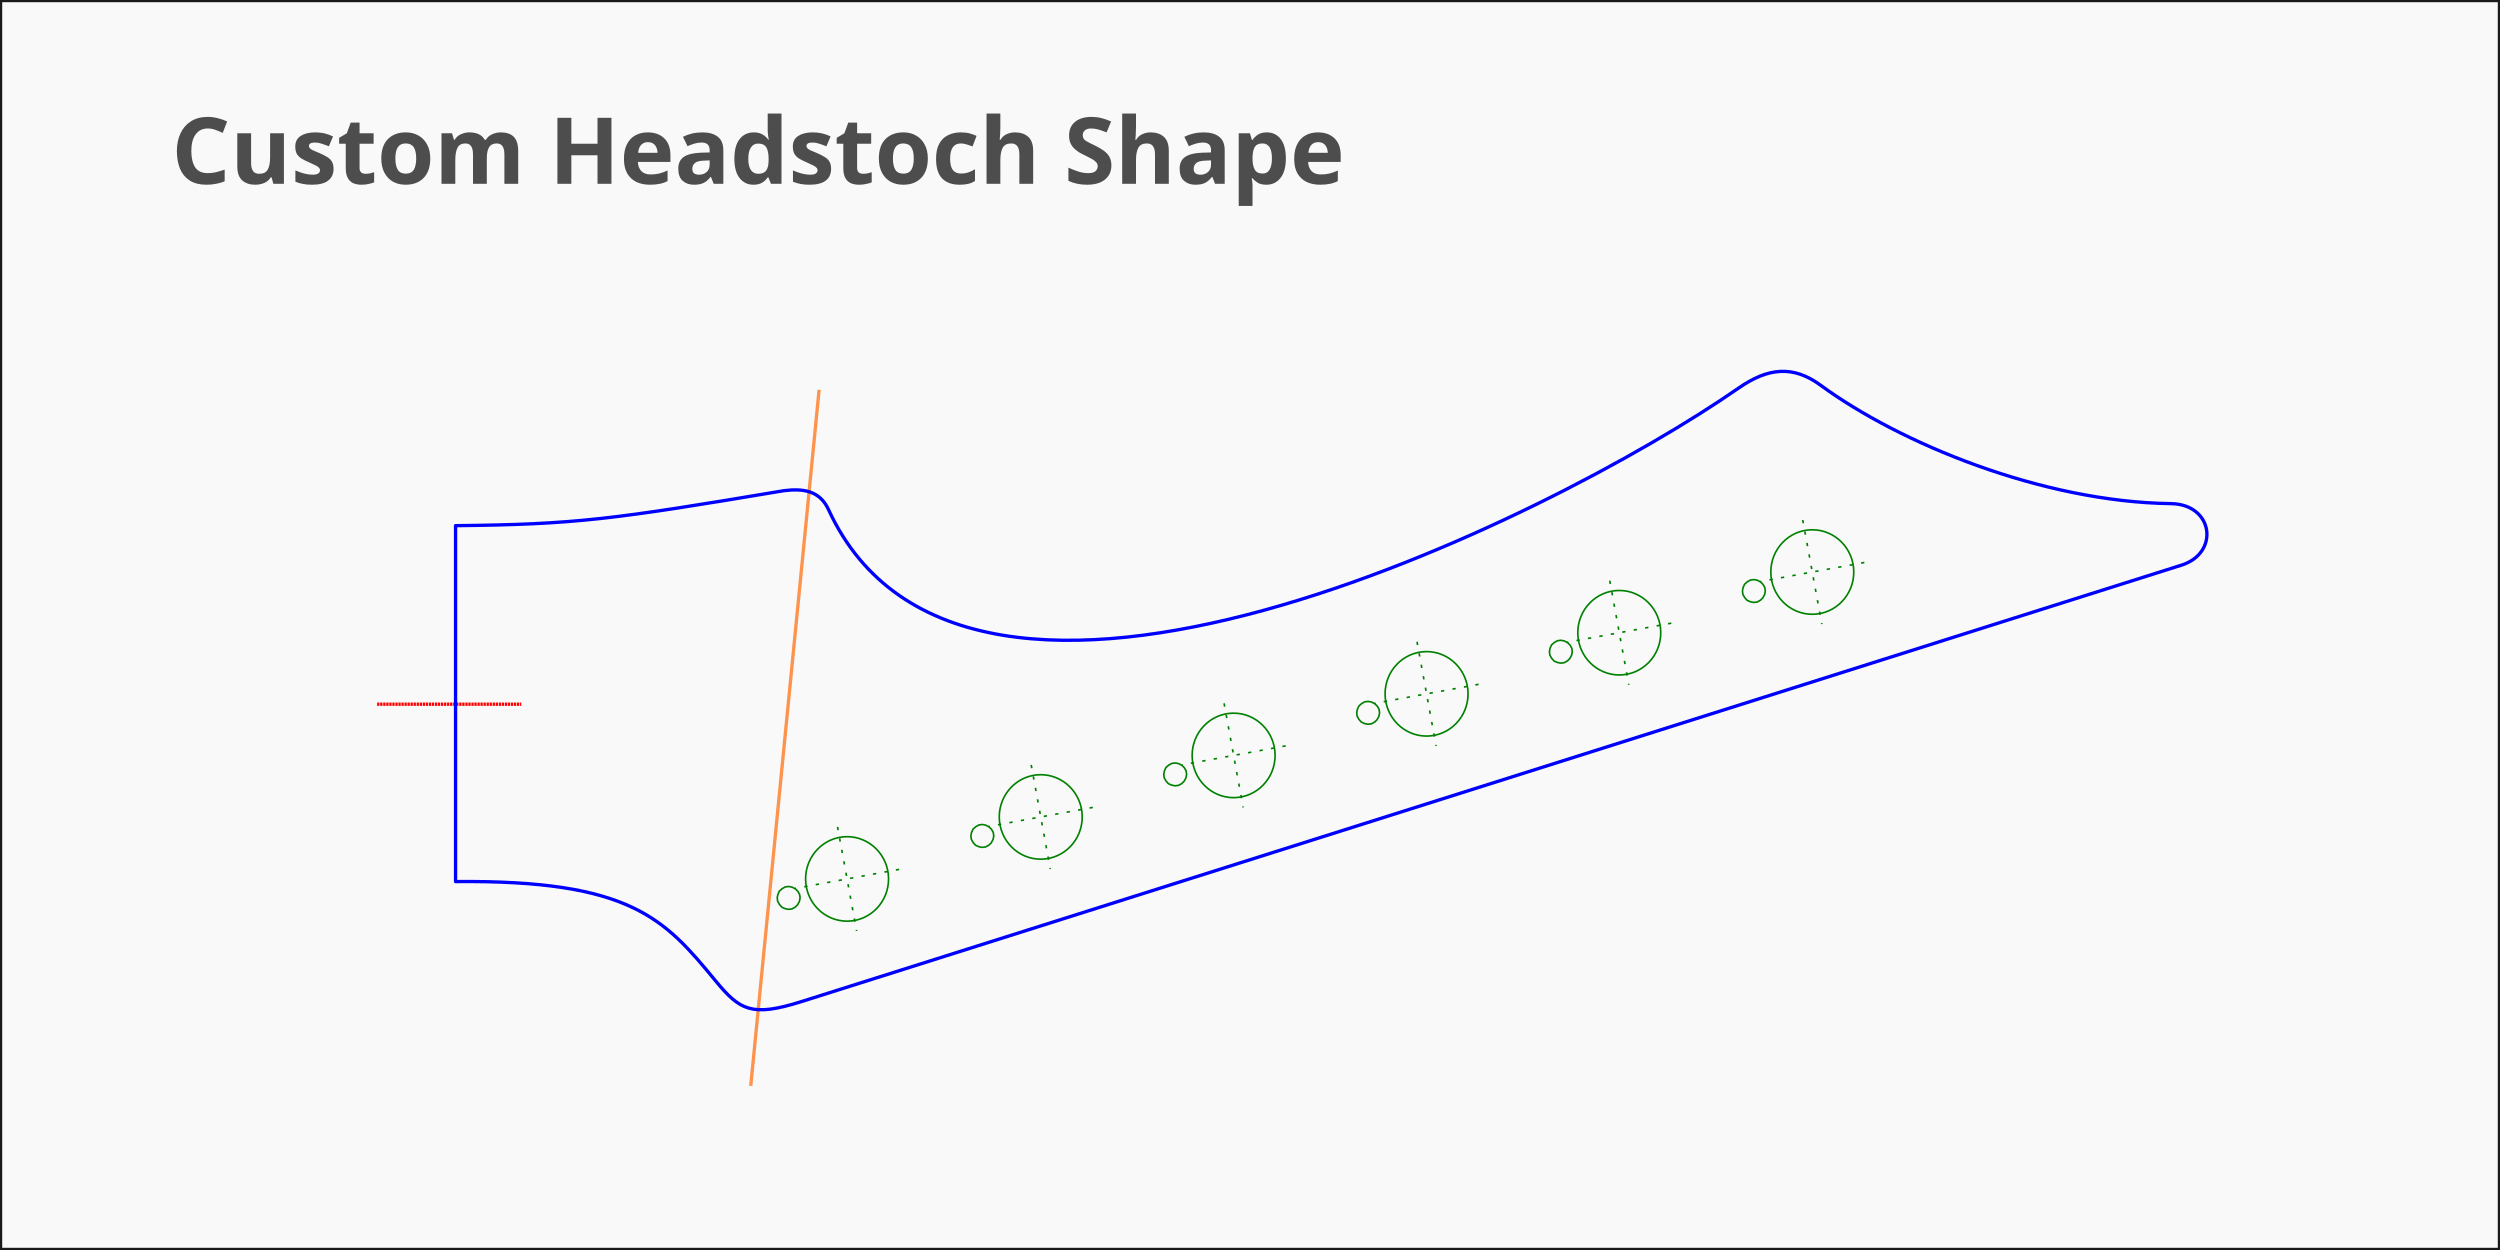
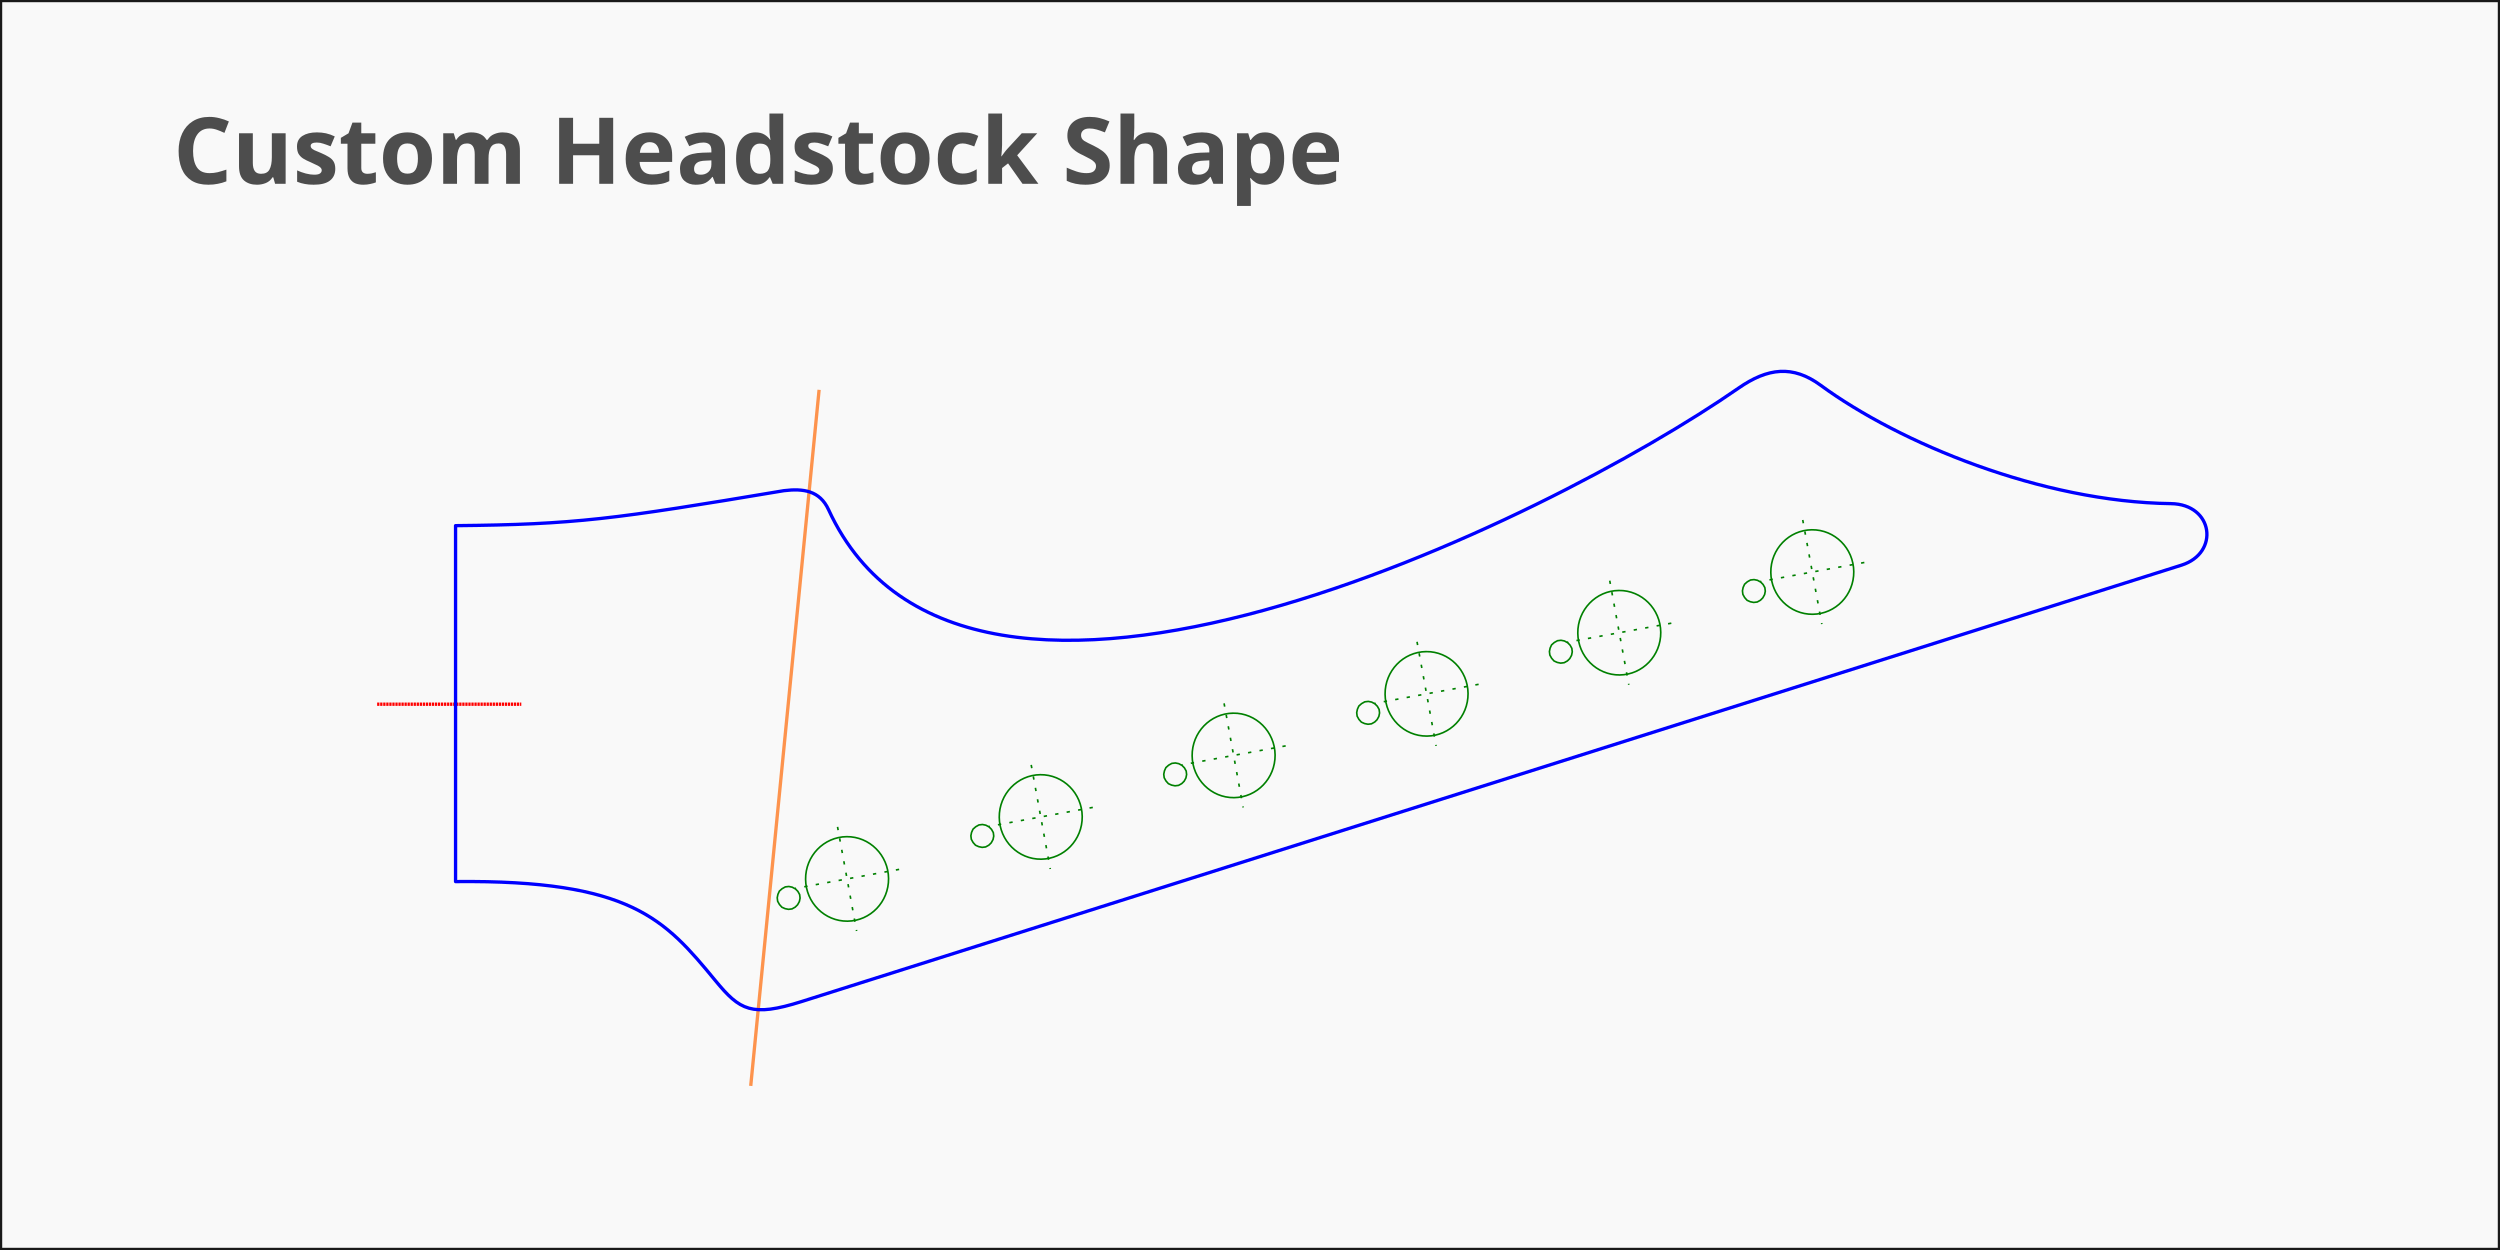
<svg xmlns="http://www.w3.org/2000/svg" width="300mm" height="150mm" viewBox="0 0 300 150" version="1.1" id="svg103676">
  <defs id="defs103673">
    <clipPath clipPathUnits="userSpaceOnUse" id="clipPath16511">
      <g id="g16515">
        <path d="M -5.0620427e-6,1300 H 1300 V 2.236658e-5 H -5.0620427e-6 Z" id="path16513" style="stroke-width:0.353" />
      </g>
    </clipPath>
    <clipPath clipPathUnits="userSpaceOnUse" id="clipPath24498">
      <g id="g24504">
        <g id="g24502" transform="translate(0,-1.2911198e-5)">
          <path d="M -5.0620427e-6,1300 H 1300 V 2.236658e-5 H -5.0620427e-6 Z" id="path24500" style="stroke-width:0.353" />
        </g>
      </g>
    </clipPath>
    <clipPath clipPathUnits="userSpaceOnUse" id="clipPath24318">
      <g id="g24324">
        <g id="g24322" transform="translate(0,-1.2911198e-5)">
          <path d="M -5.0620427e-6,1300 H 1300 V 2.236658e-5 H -5.0620427e-6 Z" id="path24320" style="stroke-width:0.353" />
        </g>
      </g>
    </clipPath>
    <clipPath clipPathUnits="userSpaceOnUse" id="clipPath13517">
      <g id="g13521">
        <path d="M -5.0620427e-6,1300 H 1300 V 2.236658e-5 H -5.0620427e-6 Z" id="path13519" style="stroke-width:0.353" />
      </g>
    </clipPath>
    <clipPath clipPathUnits="userSpaceOnUse" id="clipPath13511">
      <g id="g13515">
        <path d="M -5.0620427e-6,1300 H 1300 V 2.236658e-5 H -5.0620427e-6 Z" id="path13513" style="stroke-width:0.353" />
      </g>
    </clipPath>
    <clipPath clipPathUnits="userSpaceOnUse" id="clipPath13505">
      <g id="g13509">
        <path d="M -5.0620427e-6,1300 H 1300 V 2.236658e-5 H -5.0620427e-6 Z" id="path13507" style="stroke-width:0.353" />
      </g>
    </clipPath>
    <clipPath clipPathUnits="userSpaceOnUse" id="clipPath13499">
      <g id="g13503">
        <path d="M -5.0620427e-6,1300 H 1300 V 2.236658e-5 H -5.0620427e-6 Z" id="path13501" style="stroke-width:0.353" />
      </g>
    </clipPath>
    <clipPath clipPathUnits="userSpaceOnUse" id="clipPath13493">
      <g id="g13497">
        <path d="M -5.0620427e-6,1300 H 1300 V 2.236658e-5 H -5.0620427e-6 Z" id="path13495" style="stroke-width:0.353" />
      </g>
    </clipPath>
    <clipPath clipPathUnits="userSpaceOnUse" id="clipPath13487">
      <g id="g13491">
        <path d="M -5.0620427e-6,1300 H 1300 V 2.236658e-5 H -5.0620427e-6 Z" id="path13489" style="stroke-width:0.353" />
      </g>
    </clipPath>
    <clipPath clipPathUnits="userSpaceOnUse" id="clipPath13415">
      <g id="g13419">
        <path d="M -5.0620427e-6,1300 H 1300 V 2.236658e-5 H -5.0620427e-6 Z" id="path13417" style="stroke-width:0.353" />
      </g>
    </clipPath>
    <clipPath clipPathUnits="userSpaceOnUse" id="clipPath13409">
      <g id="g13413">
        <path d="M -5.0620427e-6,1300 H 1300 V 2.236658e-5 H -5.0620427e-6 Z" id="path13411" style="stroke-width:0.353" />
      </g>
    </clipPath>
    <clipPath clipPathUnits="userSpaceOnUse" id="clipPath13391">
      <g id="g13395">
        <path d="M -5.0620427e-6,1300 H 1300 V 2.236658e-5 H -5.0620427e-6 Z" id="path13393" style="stroke-width:0.353" />
      </g>
    </clipPath>
    <clipPath clipPathUnits="userSpaceOnUse" id="clipPath13385">
      <g id="g13389">
        <path d="M -5.0620427e-6,1300 H 1300 V 2.236658e-5 H -5.0620427e-6 Z" id="path13387" style="stroke-width:0.353" />
      </g>
    </clipPath>
    <clipPath clipPathUnits="userSpaceOnUse" id="clipPath13367">
      <g id="g13371">
        <path d="M -5.0620427e-6,1300 H 1300 V 2.236658e-5 H -5.0620427e-6 Z" id="path13369" style="stroke-width:0.353" />
      </g>
    </clipPath>
    <clipPath clipPathUnits="userSpaceOnUse" id="clipPath13361">
      <g id="g13365">
        <path d="M -5.0620427e-6,1300 H 1300 V 2.236658e-5 H -5.0620427e-6 Z" id="path13363" style="stroke-width:0.353" />
      </g>
    </clipPath>
    <clipPath clipPathUnits="userSpaceOnUse" id="clipPath13343">
      <g id="g13347">
        <path d="M -5.0620427e-6,1300 H 1300 V 2.236658e-5 H -5.0620427e-6 Z" id="path13345" style="stroke-width:0.353" />
      </g>
    </clipPath>
    <clipPath clipPathUnits="userSpaceOnUse" id="clipPath13337">
      <g id="g13341">
        <path d="M -5.0620427e-6,1300 H 1300 V 2.236658e-5 H -5.0620427e-6 Z" id="path13339" style="stroke-width:0.353" />
      </g>
    </clipPath>
    <clipPath clipPathUnits="userSpaceOnUse" id="clipPath13319">
      <g id="g13323">
        <path d="M -5.0620427e-6,1300 H 1300 V 2.236658e-5 H -5.0620427e-6 Z" id="path13321" style="stroke-width:0.353" />
      </g>
    </clipPath>
    <clipPath clipPathUnits="userSpaceOnUse" id="clipPath13313">
      <g id="g13317">
        <path d="M -5.0620427e-6,1300 H 1300 V 2.236658e-5 H -5.0620427e-6 Z" id="path13315" style="stroke-width:0.353" />
      </g>
    </clipPath>
    <clipPath clipPathUnits="userSpaceOnUse" id="clipPath13223">
      <g id="g13227">
        <path d="M -5.0620427e-6,1300 H 1300 V 2.236658e-5 H -5.0620427e-6 Z" id="path13225" style="stroke-width:0.353" />
      </g>
    </clipPath>
    <clipPath clipPathUnits="userSpaceOnUse" id="clipPath13211">
      <g id="g13215">
        <path d="M -5.0620427e-6,1300 H 1300 V 2.236658e-5 H -5.0620427e-6 Z" id="path13213" style="stroke-width:0.353" />
      </g>
    </clipPath>
  </defs>
  <g id="layer1" transform="translate(82.81919,-53.63373)">
    <rect style="fill:#f9f9f9;stroke:#1a1a1a;stroke-width:0.529;stroke-linecap:round;stroke-linejoin:round;paint-order:markers fill stroke;fill-opacity:1" id="rect1" width="300" height="150" x="-82.819" y="53.634" />
    <path id="h2_900_2000" clip-path="none" style="fill:none;fill-opacity:1;fill-rule:nonzero;stroke:#008000;stroke-width:0.2;stroke-linecap:butt;stroke-linejoin:miter;stroke-miterlimit:2;stroke-dasharray:none;stroke-opacity:1" d="m 728.62,700.972 0.422,0.05 0.386,0.217 0.325,0.288 0.175,0.386 0.082,0.409 -0.051,0.423 -0.215,0.385 -0.29,0.326 -0.386,0.174 -0.409,0.082 -0.422,-0.05 -0.386,-0.215 -0.284,-0.281 -0.216,-0.395 -0.082,-0.409 0.051,-0.422 0.216,-0.386 0.281,-0.284 0.394,-0.215 z m 23.162,7.283 0.422,0.05 0.386,0.217 0.326,0.288 0.175,0.386 0.082,0.409 -0.051,0.423 -0.215,0.385 -0.29,0.326 -0.386,0.174 -0.409,0.082 -0.422,-0.051 -0.387,-0.215 -0.284,-0.281 -0.215,-0.395 -0.083,-0.409 0.051,-0.422 0.215,-0.387 0.281,-0.284 0.395,-0.215 z m 23.125,7.335 0.422,0.05 0.386,0.217 0.326,0.288 0.175,0.386 0.082,0.409 -0.051,0.423 -0.215,0.385 -0.29,0.326 -0.386,0.174 -0.409,0.082 -0.422,-0.051 -0.387,-0.216 -0.284,-0.28 -0.215,-0.395 -0.082,-0.409 0.05,-0.422 0.216,-0.386 0.281,-0.284 0.395,-0.215 z m 23.154,7.387 0.422,0.05 0.386,0.217 0.326,0.288 0.174,0.386 0.083,0.409 -0.051,0.423 -0.215,0.385 -0.29,0.326 -0.386,0.174 -0.409,0.082 -0.422,-0.051 -0.387,-0.216 -0.284,-0.28 -0.215,-0.395 -0.082,-0.409 0.05,-0.422 0.216,-0.386 0.281,-0.284 0.395,-0.215 z m 23.145,7.385 0.422,0.051 0.386,0.217 0.326,0.288 0.175,0.386 0.082,0.409 -0.051,0.423 -0.215,0.385 -0.29,0.326 -0.386,0.174 -0.409,0.083 -0.422,-0.051 -0.386,-0.215 -0.285,-0.281 -0.215,-0.395 -0.083,-0.409 0.051,-0.422 0.216,-0.386 0.28,-0.284 0.395,-0.215 z m 23.24,7.437 0.422,0.05 0.386,0.217 0.325,0.289 0.175,0.386 0.082,0.409 -0.051,0.423 -0.215,0.385 -0.29,0.326 -0.386,0.174 -0.409,0.083 -0.422,-0.051 -0.386,-0.215 -0.284,-0.281 -0.216,-0.395 -0.082,-0.409 0.051,-0.421 0.216,-0.387 0.281,-0.284 0.395,-0.215 z" transform="matrix(-1,0,0,1,856.2843,-577.7871)" />
    <path id="h1_0_2000" clip-path="none" style="fill:none;fill-opacity:1;fill-rule:evenodd;stroke:#008000;stroke-width:0.2;stroke-linecap:butt;stroke-linejoin:miter;stroke-miterlimit:22.926;stroke-dasharray:none;stroke-opacity:1" d="m 721.68,694.995 c 2.749,0.028 4.955,2.32 4.926,5.12 -0.028,2.8 -2.28,5.046 -5.029,5.018 -2.749,-0.028 -4.955,-2.319 -4.926,-5.119 0.028,-2.8 2.28,-5.047 5.029,-5.019 z m 23.162,7.283 c 2.749,0.028 4.955,2.319 4.926,5.119 -0.028,2.8 -2.28,5.047 -5.029,5.019 -2.749,-0.028 -4.954,-2.32 -4.926,-5.12 0.029,-2.8 2.279,-5.047 5.029,-5.019 z m 23.125,7.335 c 2.749,0.028 4.955,2.319 4.926,5.119 -0.029,2.8 -2.279,5.047 -5.029,5.019 -2.749,-0.028 -4.955,-2.32 -4.926,-5.12 0.028,-2.8 2.28,-5.047 5.029,-5.019 z m 23.154,7.387 c 2.749,0.028 4.955,2.319 4.926,5.119 -0.029,2.8 -2.28,5.047 -5.029,5.019 -2.749,-0.028 -4.954,-2.32 -4.926,-5.12 0.028,-2.8 2.279,-5.047 5.029,-5.019 z m 23.145,7.385 c 2.749,0.028 4.955,2.32 4.926,5.12 -0.028,2.8 -2.279,5.046 -5.029,5.018 -2.749,-0.028 -4.955,-2.32 -4.926,-5.12 0.028,-2.799 2.279,-5.046 5.029,-5.018 z m 23.24,7.437 c 2.749,0.028 4.955,2.32 4.926,5.12 -0.028,2.8 -2.28,5.046 -5.029,5.019 -2.749,-0.028 -4.955,-2.32 -4.926,-5.12 0.028,-2.8 2.28,-5.047 5.029,-5.019 z" transform="matrix(-1,0,0,1,856.2843,-577.7871)" />
    <path d="m 722.774,693.819 -2.288,12.492" style="fill:none;stroke:#008000;stroke-width:0.2;stroke-linecap:butt;stroke-linejoin:miter;stroke-miterlimit:2;stroke-dasharray:0.399, 0.998;stroke-dashoffset:0;stroke-opacity:1" id="path4140" clip-path="none" transform="matrix(-1,0,0,1,856.2843,-577.7871)" />
    <path d="m 715.383,698.92 12.492,2.288" style="fill:none;stroke:#008000;stroke-width:0.2;stroke-linecap:butt;stroke-linejoin:miter;stroke-miterlimit:2;stroke-dasharray:0.399, 0.998;stroke-dashoffset:0;stroke-opacity:1" id="path4142" clip-path="none" transform="matrix(-1,0,0,1,856.2843,-577.7871)" />
    <path d="m 745.935,701.102 -2.288,12.492" style="fill:none;stroke:#008000;stroke-width:0.2;stroke-linecap:butt;stroke-linejoin:miter;stroke-miterlimit:2;stroke-dasharray:0.399, 0.998;stroke-dashoffset:0;stroke-opacity:1" id="path4148" clip-path="none" transform="matrix(-1,0,0,1,856.2843,-577.7871)" />
    <path d="m 738.544,706.204 12.492,2.288" style="fill:none;stroke:#008000;stroke-width:0.2;stroke-linecap:butt;stroke-linejoin:miter;stroke-miterlimit:2;stroke-dasharray:0.399, 0.998;stroke-dashoffset:0;stroke-opacity:1" id="path4150" clip-path="none" transform="matrix(-1,0,0,1,856.2843,-577.7871)" />
    <path d="m 769.06,708.437 -2.288,12.492" style="fill:none;stroke:#008000;stroke-width:0.2;stroke-linecap:butt;stroke-linejoin:miter;stroke-miterlimit:2;stroke-dasharray:0.399, 0.998;stroke-dashoffset:0;stroke-opacity:1" id="path4156" clip-path="none" transform="matrix(-1,0,0,1,856.2843,-577.7871)" />
    <path d="m 761.67,713.539 12.492,2.288" style="fill:none;stroke:#008000;stroke-width:0.2;stroke-linecap:butt;stroke-linejoin:miter;stroke-miterlimit:2;stroke-dasharray:0.399, 0.998;stroke-dashoffset:0;stroke-opacity:1" id="path4158" clip-path="none" transform="matrix(-1,0,0,1,856.2843,-577.7871)" />
    <path d="m 792.214,715.824 -2.288,12.492" style="fill:none;stroke:#008000;stroke-width:0.2;stroke-linecap:butt;stroke-linejoin:miter;stroke-miterlimit:2;stroke-dasharray:0.399, 0.998;stroke-dashoffset:0;stroke-opacity:1" id="path4164" clip-path="none" transform="matrix(-1,0,0,1,856.2843,-577.7871)" />
    <path d="m 784.823,720.926 12.492,2.288" style="fill:none;stroke:#008000;stroke-width:0.2;stroke-linecap:butt;stroke-linejoin:miter;stroke-miterlimit:2;stroke-dasharray:0.399, 0.998;stroke-dashoffset:0;stroke-opacity:1" id="path4166" clip-path="none" transform="matrix(-1,0,0,1,856.2843,-577.7871)" />
    <path d="m 815.359,723.209 -2.288,12.492" style="fill:none;stroke:#008000;stroke-width:0.2;stroke-linecap:butt;stroke-linejoin:miter;stroke-miterlimit:2;stroke-dasharray:0.399, 0.998;stroke-dashoffset:0;stroke-opacity:1" id="path4172" clip-path="none" transform="matrix(-1,0,0,1,856.2843,-577.7871)" />
    <path d="m 807.968,728.31 12.492,2.288" style="fill:none;stroke:#008000;stroke-width:0.2;stroke-linecap:butt;stroke-linejoin:miter;stroke-miterlimit:2;stroke-dasharray:0.399, 0.998;stroke-dashoffset:0;stroke-opacity:1" id="path4174" clip-path="none" transform="matrix(-1,0,0,1,856.2843,-577.7871)" />
    <path d="m 838.599,730.646 -2.288,12.492" style="fill:none;stroke:#008000;stroke-width:0.2;stroke-linecap:butt;stroke-linejoin:miter;stroke-miterlimit:2;stroke-dasharray:0.399, 0.998;stroke-dashoffset:0;stroke-opacity:1" id="path4180" clip-path="none" transform="matrix(-1,0,0,1,856.2843,-577.7871)" />
    <path d="m 831.208,735.747 12.492,2.288" style="fill:none;stroke:#008000;stroke-width:0.2;stroke-linecap:butt;stroke-linejoin:miter;stroke-miterlimit:2;stroke-dasharray:0.399, 0.998;stroke-dashoffset:0;stroke-opacity:1" id="path4182" clip-path="none" transform="matrix(-1,0,0,1,856.2843,-577.7871)" />
    <path d="M 952.411,715.925 H 876.548" style="fill:none;stroke:#ff0000;stroke-width:0.4;stroke-linecap:butt;stroke-linejoin:miter;stroke-miterlimit:22.926;stroke-dasharray:1.2, 0.4;stroke-dashoffset:0;stroke-opacity:1" id="midline" clip-path="none" transform="matrix(-0.2280258,0,0,1,179.6117,-577.7871)" />
    <path style="opacity:0.691;fill:none;stroke:#ff6600;stroke-width:0.4;stroke-linecap:square" d="M 15.454,100.611 7.288,183.743" id="transition" />
    <path d="m 853.234,749.113 c -2.931,3.555 -4.329,4.404 -10.354,2.498 L 677.3,699.246 c -4.593,-1.453 -3.841,-7.312 1.277,-7.38 15.502,-0.206 32.568,-7.263 42.033,-14.204 3.339,-2.449 6.349,-2.092 9.855,0.344 22.719,15.787 92.693,50.417 109.2,14.578 1.052,-2.285 3.021,-2.558 5.353,-2.272 20.574,3.453 25.013,4.052 39.402,4.198 v 42.71 c -21.042,-0.214 -25.087,4.493 -31.185,11.892 z" style="fill:none;stroke:#0000ff;stroke-width:0.4;stroke-linecap:butt;stroke-linejoin:round;stroke-miterlimit:22.926;stroke-dasharray:none;stroke-opacity:1" id="contour" clip-path="none" transform="matrix(-1,0,0,1,856.268,-577.7969)" />
    <text xml:space="preserve" style="font-weight:bold;font-size:11.088px;font-family:sans-serif;-inkscape-font-specification:'sans-serif, Bold';text-align:center;text-anchor:middle;opacity:0.691;fill:#000000;stroke:none;stroke-width:0.4;stroke-linecap:square;stroke-dasharray:none" x="15.361" y="75.691" id="text108951">
-       <tspan id="tspan108949" style="fill:#000000;stroke:none;stroke-width:0.4" x="15.361" y="75.691">Custom Headstoch Shape</tspan>
+       <tspan id="tspan108949" style="fill:#000000;stroke:none;stroke-width:0.4" x="15.361" y="75.691">Custom Headstock Shape</tspan>
    </text>
  </g>
</svg>
